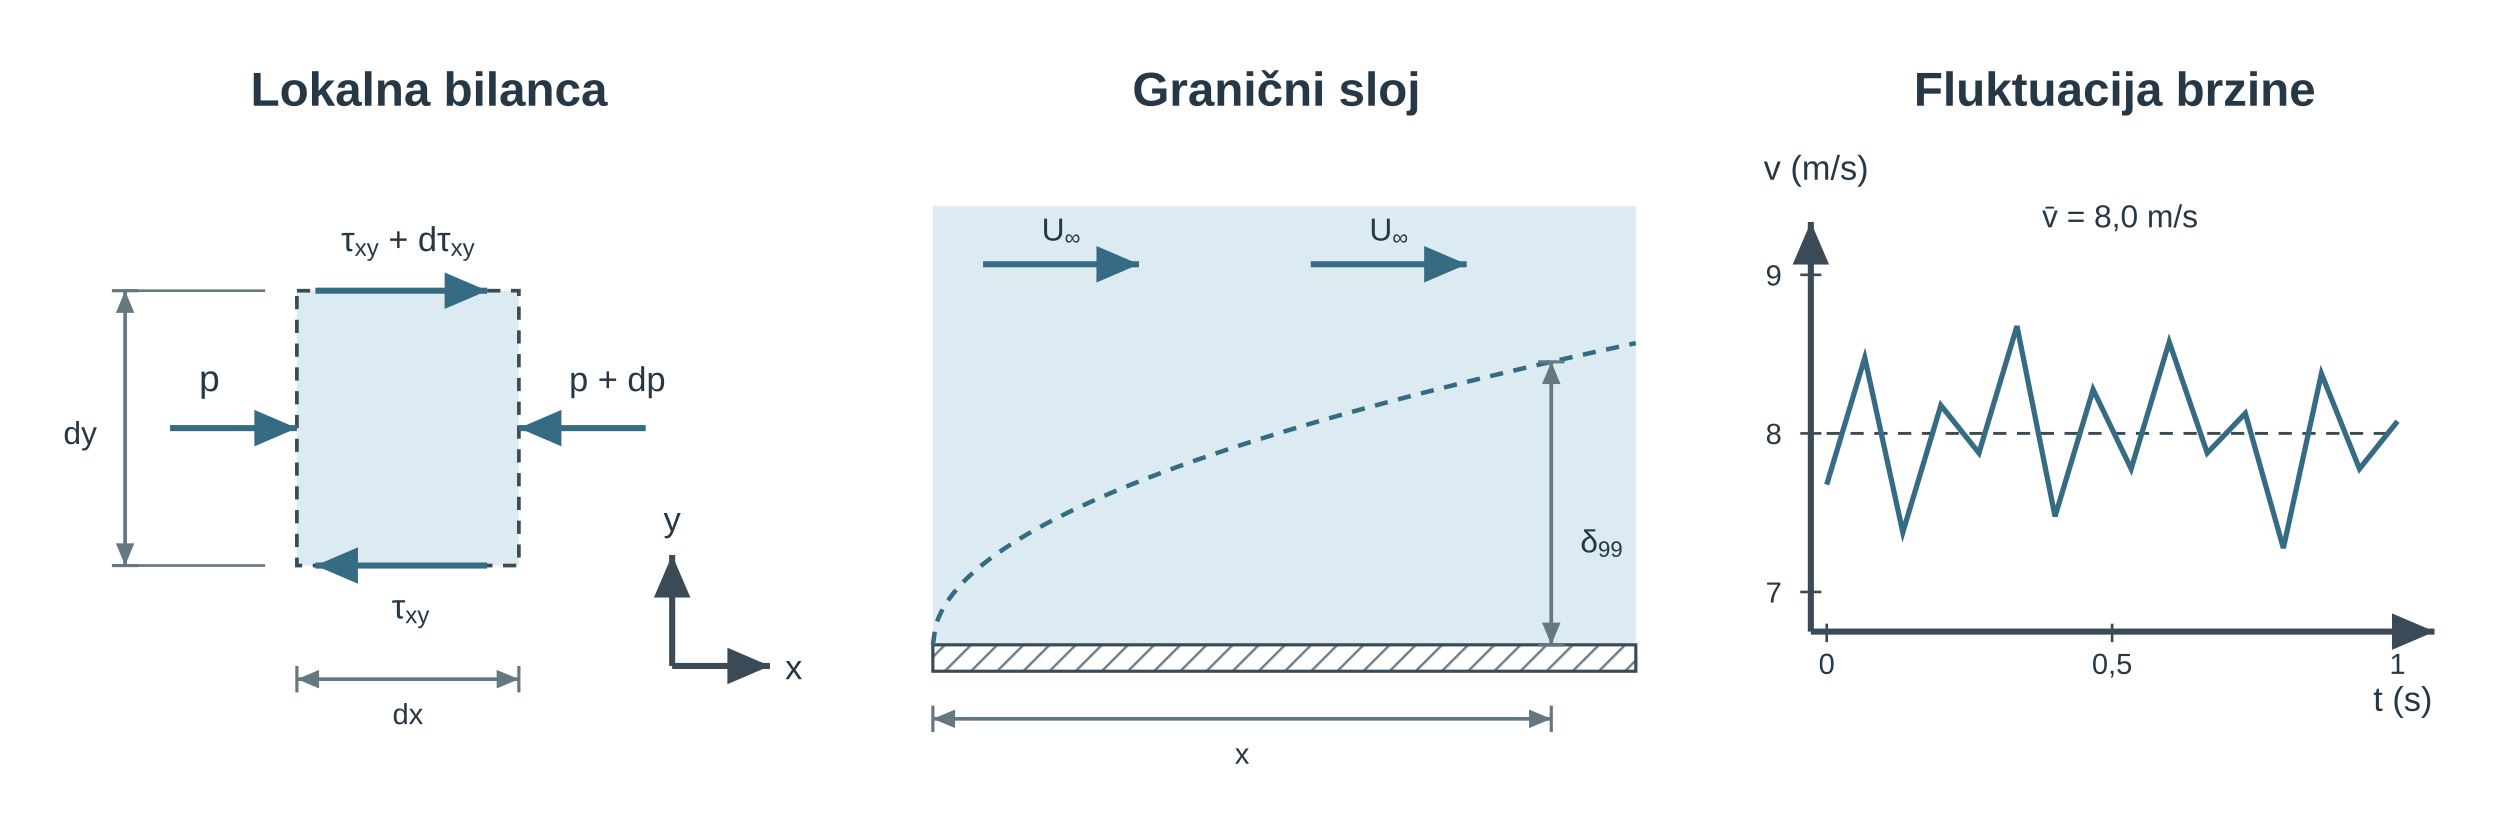
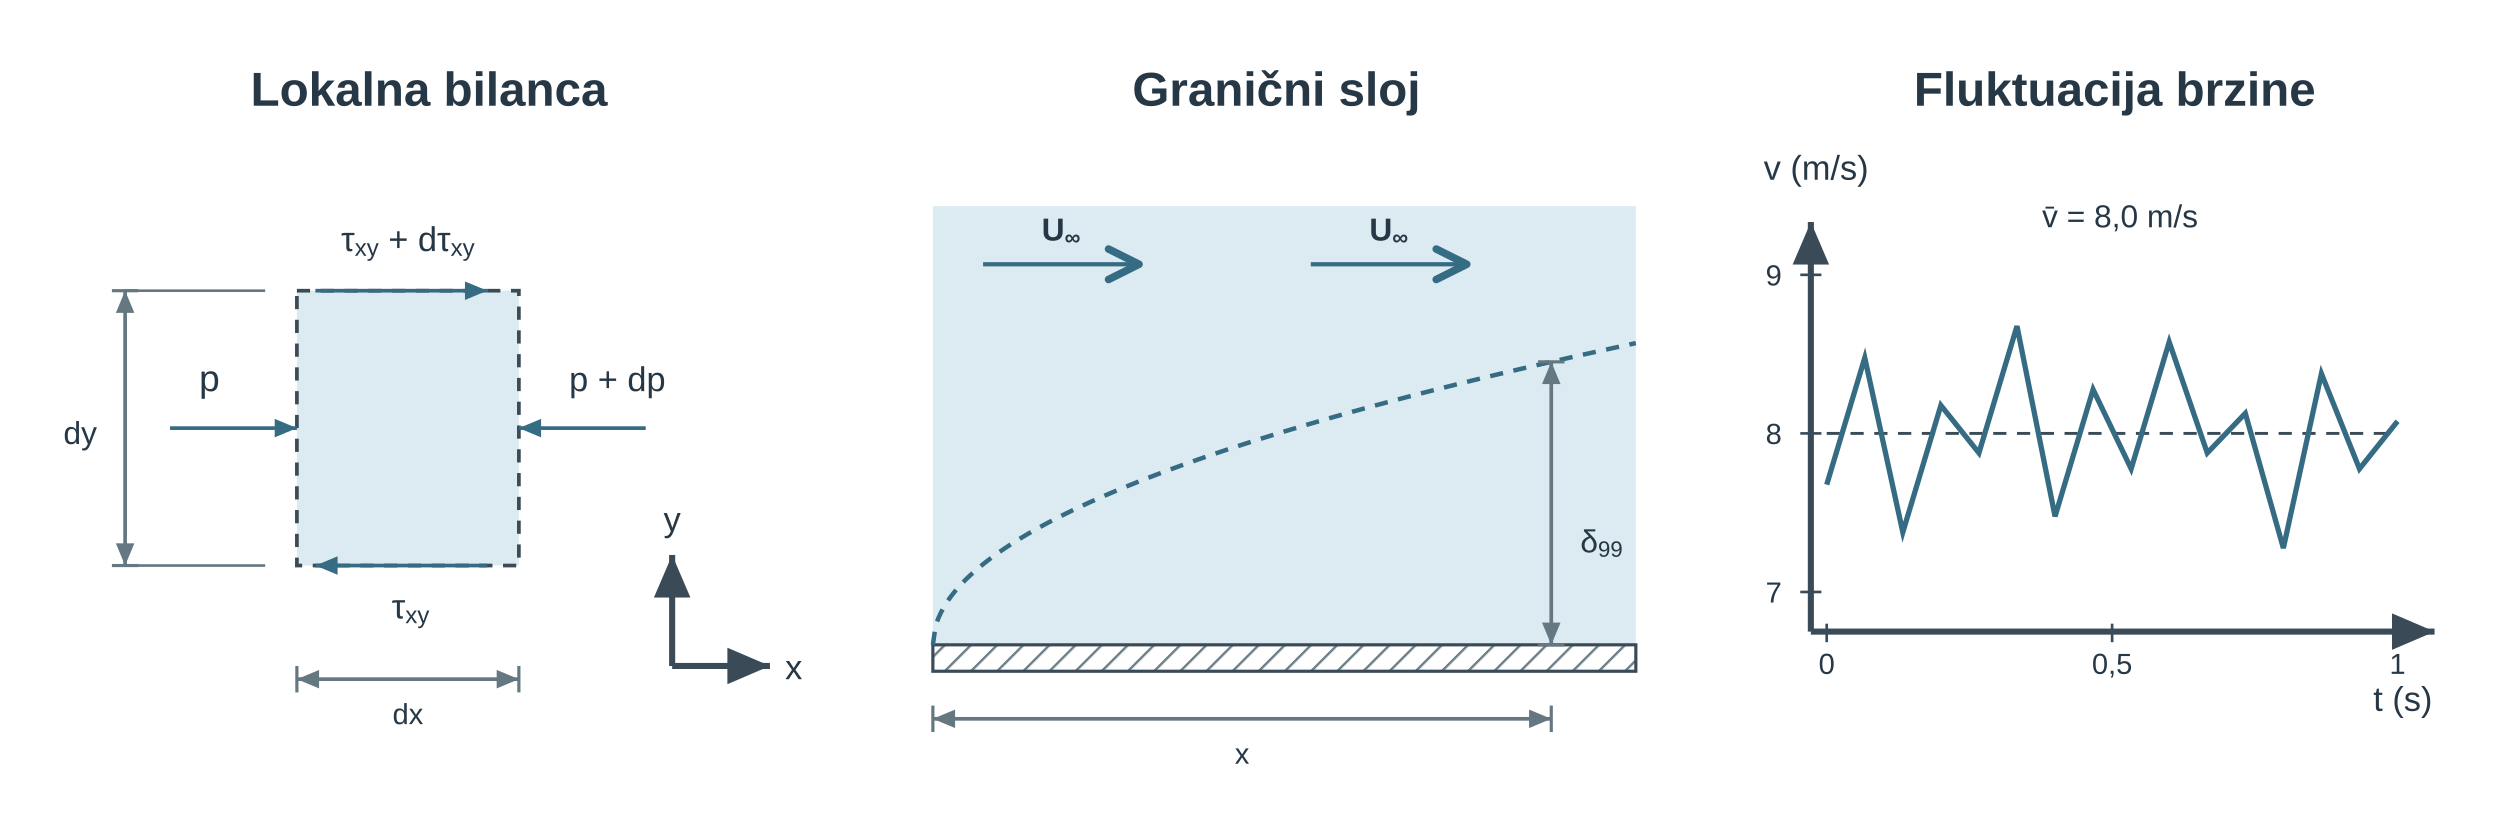
<svg xmlns="http://www.w3.org/2000/svg" viewBox="0 0 946 315" role="img" aria-labelledby="u12rt_title u12rt_desc" preserveAspectRatio="xMidYMid meet" style="display:block;width:100%;max-width:946px;height:auto;">
  <defs>
+     <marker id="u12rt_vopen" viewBox="0 0 10 10" refX="9" refY="5" markerWidth="9" markerHeight="9" orient="auto-start-reverse">
+       <path d="M1,1 L9,5 L1,9" fill="none" stroke="#356b83" stroke-width="2" stroke-linecap="round" stroke-linejoin="round" />
+     </marker>
+     <marker id="u12rt_phead" markerWidth="6" markerHeight="5" refX="6" refY="2.5" orient="auto">
+       <path d="M0 0 L6 2.5 L0 5 Z" fill="#356b83" />
+     </marker>
    <pattern id="u12rt_hatch" width="7" height="7" patternUnits="userSpaceOnUse" patternTransform="rotate(45)">
      <line x1="0" y1="0" x2="0" y2="7" stroke="#657781" stroke-width="1.8" />
    </pattern>
    <marker id="u12rt_v" markerWidth="7" markerHeight="6" refX="7" refY="3" orient="auto">
      <path d="M0 0 L7 3 L0 6 Z" fill="#356b83" />
    </marker>
    <marker id="u12rt_dim" markerWidth="6" markerHeight="5" refX="6" refY="2.5" orient="auto-start-reverse">
      <path d="M0 0 L6 2.5 L0 5 Z" fill="#657781" />
    </marker>
    <marker id="u12rt_dimSmall" markerWidth="3" markerHeight="3" refX="3" refY="1.5" orient="auto-start-reverse">
      <path d="M0 0 L3 1.5 L0 3 Z" fill="#356b83" />
    </marker>
    <marker id="u12rt_forceMarker" markerWidth="7" markerHeight="6" refX="7" refY="3" orient="auto">
      <path d="M0 0 L7 3 L0 6 Z" fill="#356b83" />
    </marker>
    <marker id="u12rt_pressureMarker" markerWidth="7" markerHeight="6" refX="7" refY="3" orient="auto">
      <path d="M0 0 L7 3 L0 6 Z" fill="#356b83" />
    </marker>
    <marker id="u12rt_reactionMarker" markerWidth="7" markerHeight="6" refX="7" refY="3" orient="auto">
      <path d="M0 0 L7 3 L0 6 Z" fill="#356b83" />
    </marker>
    <marker id="u12rt_axisMarker" markerWidth="7" markerHeight="6" refX="7" refY="3" orient="auto">
      <path d="M0 0 L7 3 L0 6 Z" fill="#3a4a56" />
    </marker>
  </defs>
  <g id="u12rt_title-scene-1" transform="translate(2.3438 4)">
    <g font-family="Arial, Liberation Sans, sans-serif" fill="#3a4a56">
      <text x="160" y="36" font-size="18" fill="#263746" text-anchor="middle" font-weight="700">Lokalna bilanca</text>
      <path id="u12rt_element" d="M110 106 H194 V210 H110 Z" fill="#dcebf1" stroke="#3a4a56" stroke-width="1.4" stroke-dasharray="5 4" />
-       <path id="u12rt_pressureLeft" d="M62 158 L110 158" fill="none" stroke="#356b83" stroke-width="2.3" marker-end="url(#u12rt_pressureMarker)" />
-       <path id="u12rt_pressureRight" d="M242 158 L194 158" fill="none" stroke="#356b83" stroke-width="2.3" marker-end="url(#u12rt_pressureMarker)" />
+       <path id="u12rt_pressureLeft" d="M62 158 L110 158" fill="none" stroke="#356b83" stroke-width="1.4" marker-end="url(#u12rt_phead)" data-mf1-vector="pressure" />
+       <path id="u12rt_pressureRight" d="M242 158 L194 158" fill="none" stroke="#356b83" stroke-width="1.4" marker-end="url(#u12rt_phead)" data-mf1-vector="pressure" />
      <text x="73" y="144" font-size="14" fill="#263746" text-anchor="start">p</text>
      <text x="213" y="144" font-size="13" fill="#263746" text-anchor="start">p + dp</text>
-       <path id="u12rt_shearTop" d="M117 106 L182 106" fill="none" stroke="#356b83" stroke-width="2.3" marker-end="url(#u12rt_forceMarker)" />
-       <path id="u12rt_shearBottom" d="M182 210 L117 210" fill="none" stroke="#356b83" stroke-width="2.3" marker-end="url(#u12rt_forceMarker)" />
+       <path id="u12rt_shearTop" d="M117 106 L182 106" fill="none" stroke="#356b83" stroke-width="1.4" marker-end="url(#u12rt_phead)" data-mf1-vector="pressure" />
+       <path id="u12rt_shearBottom" d="M182 210 L117 210" fill="none" stroke="#356b83" stroke-width="1.4" marker-end="url(#u12rt_phead)" data-mf1-vector="pressure" />
      <text x="152" y="91" font-size="13" fill="#263746" text-anchor="middle">τ<tspan baseline-shift="sub" font-size="0.7em">xy</tspan> + dτ<tspan baseline-shift="sub" font-size="0.7em">xy</tspan>
      </text>
      <text x="153" y="230" font-size="13" fill="#263746" text-anchor="middle">τ<tspan baseline-shift="sub" font-size="0.7em">xy</tspan>
      </text>
      <line x1="40" y1="106" x2="50" y2="106" stroke="#657781" stroke-width="1.2" />
      <line x1="40" y1="210" x2="50" y2="210" stroke="#657781" stroke-width="1.2" />
-       <path id="u12rt_dy" d="M45 106 L45 210" fill="none" stroke="#657781" stroke-width="1.4" marker-start="url(#u12rt_dim)" marker-end="url(#u12rt_dim)" />
+       <path id="u12rt_dy" d="M45 106 L45 210" fill="none" stroke="#657781" stroke-width="1.4" marker-start="url(#u12rt_dim)" marker-end="url(#u12rt_dim)" data-mf1-role="dimension" />
      <text x="28" y="164" font-size="12" fill="#263746" text-anchor="middle">dy</text>
      <line x1="45" y1="106" x2="98" y2="106" stroke="#657781" stroke-width="1" />
      <line x1="45" y1="210" x2="98" y2="210" stroke="#657781" stroke-width="1" />
      <line x1="110" y1="248" x2="110" y2="258" stroke="#657781" stroke-width="1.2" />
      <line x1="194" y1="248" x2="194" y2="258" stroke="#657781" stroke-width="1.2" />
-       <path id="u12rt_dx" d="M110 253 L194 253" fill="none" stroke="#657781" stroke-width="1.4" marker-start="url(#u12rt_dim)" marker-end="url(#u12rt_dim)" />
+       <path id="u12rt_dx" d="M110 253 L194 253" fill="none" stroke="#657781" stroke-width="1.4" marker-start="url(#u12rt_dim)" marker-end="url(#u12rt_dim)" data-mf1-role="dimension" />
      <text x="152.0" y="270" font-size="11" fill="#263746" text-anchor="middle">dx</text>
-       <path d="M252 248 L289 248" fill="none" stroke="#3a4a56" stroke-width="2.3" marker-end="url(#u12rt_axisMarker)" />
+       <path d="M252 248 L289 248" fill="none" stroke="#3a4a56" stroke-width="2.3" marker-end="url(#u12rt_axisMarker)" data-mf1-role="axis" />
      <text x="298" y="253" font-size="13" fill="#263746" text-anchor="middle">x</text>
-       <path d="M252 248 L252 206" fill="none" stroke="#3a4a56" stroke-width="2.3" marker-end="url(#u12rt_axisMarker)" />
+       <path d="M252 248 L252 206" fill="none" stroke="#3a4a56" stroke-width="2.3" marker-end="url(#u12rt_axisMarker)" data-mf1-role="axis" />
      <text x="252" y="197" font-size="13" fill="#263746" text-anchor="middle">y</text>
    </g>
  </g>
  <g id="u12rt_title-scene-2" transform="translate(3 4)">
    <g font-family="Arial, Liberation Sans, sans-serif" fill="#3a4a56">
      <text x="480" y="36" font-size="18" fill="#263746" text-anchor="middle" font-weight="700">Granični sloj</text>
      <rect id="u12rt_layerFluid" x="350" y="74" width="266" height="166" rx="0" fill="#dcebf1" stroke="none" stroke-width="1.2" />
      <rect id="u12rt_plate" x="350" y="240" width="266" height="10" rx="0" fill="url(#u12rt_hatch)" stroke="#3a4a56" stroke-width="1.2" />
      <path id="u12rt_deltaCurve" d="M350 240 L351 233 L352 230.101 L353 227.876 L354 226 L355 224.348 L356 222.854 L357 221.48 L358 220.201 L359 219 L360 217.864 L361 216.784 L362 215.751 L363 214.761 L364 213.808 L365 212.889 L366 212 L367 211.138 L368 210.302 L369 209.488 L370 208.695 L371 207.922 L372 207.167 L373 206.429 L374 205.707 L375 205 L376 204.307 L377 203.627 L378 202.959 L379 202.304 L380 201.659 L381 201.026 L382 200.402 L383 199.788 L384 199.183 L385 198.587 L386 198 L387 197.421 L388 196.849 L389 196.285 L390 195.728 L391 195.178 L392 194.635 L393 194.098 L394 193.567 L395 193.043 L396 192.524 L397 192.01 L398 191.503 L399 191 L400 190.503 L401 190.01 L402 189.522 L403 189.039 L404 188.561 L405 188.087 L406 187.617 L407 187.151 L408 186.69 L409 186.232 L410 185.778 L411 185.328 L412 184.882 L413 184.439 L414 184 L415 183.564 L416 183.132 L417 182.703 L418 182.277 L419 181.854 L420 181.434 L421 181.017 L422 180.603 L423 180.192 L424 179.784 L425 179.378 L426 178.975 L427 178.575 L428 178.178 L429 177.783 L430 177.39 L431 177 L432 176.612 L433 176.227 L434 175.844 L435 175.463 L436 175.085 L437 174.708 L438 174.334 L439 173.962 L440 173.592 L441 173.224 L442 172.858 L443 172.494 L444 172.132 L445 171.772 L446 171.414 L447 171.058 L448 170.704 L449 170.351 L450 170 L451 169.651 L452 169.303 L453 168.958 L454 168.614 L455 168.271 L456 167.931 L457 167.591 L458 167.254 L459 166.918 L460 166.583 L461 166.25 L462 165.919 L463 165.589 L464 165.26 L465 164.933 L466 164.608 L467 164.283 L468 163.961 L469 163.639 L470 163.319 L471 163 L472 162.682 L473 162.366 L474 162.051 L475 161.738 L476 161.425 L477 161.114 L478 160.804 L479 160.495 L480 160.188 L481 159.881 L482 159.576 L483 159.272 L484 158.969 L485 158.667 L486 158.367 L487 158.067 L488 157.769 L489 157.471 L490 157.175 L491 156.88 L492 156.585 L493 156.292 L494 156 L495 155.709 L496 155.419 L497 155.13 L498 154.841 L499 154.554 L500 154.268 L501 153.983 L502 153.698 L503 153.415 L504 153.132 L505 152.851 L506 152.57 L507 152.29 L508 152.011 L509 151.733 L510 151.456 L511 151.18 L512 150.905 L513 150.63 L514 150.356 L515 150.083 L516 149.811 L517 149.54 L518 149.27 L519 149 L520 148.731 L521 148.463 L522 148.196 L523 147.929 L524 147.664 L525 147.399 L526 147.135 L527 146.871 L528 146.608 L529 146.346 L530 146.085 L531 145.825 L532 145.565 L533 145.306 L534 145.047 L535 144.79 L536 144.533 L537 144.276 L538 144.021 L539 143.766 L540 143.512 L541 143.258 L542 143.005 L543 142.753 L544 142.501 L545 142.25 L546 142 L547 141.75 L548 141.501 L549 141.253 L550 141.005 L551 140.758 L552 140.511 L553 140.265 L554 140.02 L555 139.775 L556 139.531 L557 139.288 L558 139.045 L559 138.802 L560 138.56 L561 138.319 L562 138.078 L563 137.838 L564 137.599 L565 137.36 L566 137.121 L567 136.884 L568 136.646 L569 136.409 L570 136.173 L571 135.938 L572 135.702 L573 135.468 L574 135.234 L575 135 L576 134.767 L577 134.534 L578 134.302 L579 134.071 L580 133.84 L581 133.609 L582 133.379 L583 133.15 L584 132.921 L585 132.692 L586 132.464 L587 132.236 L588 132.009 L589 131.783 L590 131.556 L591 131.331 L592 131.106 L593 130.881 L594 130.657 L595 130.433 L596 130.209 L597 129.986 L598 129.764 L599 129.542 L600 129.32 L601 129.099 L602 128.878 L603 128.658 L604 128.438 L605 128.219 L606 128 L607 127.781 L608 127.563 L609 127.346 L610 127.128 L611 126.912 L612 126.695 L613 126.479 L614 126.263 L615 126.048 L616 125.833" fill="none" stroke="#356b83" stroke-width="1.7" stroke-dasharray="5 4" />
-       <path id="u12rt_externalVelocity1" d="M369 96 L428 96" fill="none" stroke="#356b83" stroke-width="2.3" marker-end="url(#u12rt_v)" />
-       <text x="398.5" y="87" font-size="12" fill="#263746" text-anchor="middle">U<tspan baseline-shift="sub" font-size="0.7em">∞</tspan>
+       <path id="u12rt_externalVelocity1" d="M369 96 L428 96" fill="none" stroke="#356b83" stroke-width="1.6" marker-end="url(#u12rt_vopen)" data-mf1-vector="velocity" />
+       <text x="398.5" y="87" font-size="12" fill="#263746" text-anchor="middle" font-weight="700">U<tspan baseline-shift="sub" font-size="0.7em">∞</tspan>
      </text>
-       <path id="u12rt_externalVelocity2" d="M493 96 L552 96" fill="none" stroke="#356b83" stroke-width="2.3" marker-end="url(#u12rt_v)" />
-       <text x="522.5" y="87" font-size="12" fill="#263746" text-anchor="middle">U<tspan baseline-shift="sub" font-size="0.7em">∞</tspan>
+       <path id="u12rt_externalVelocity2" d="M493 96 L552 96" fill="none" stroke="#356b83" stroke-width="1.6" marker-end="url(#u12rt_vopen)" data-mf1-vector="velocity" />
+       <text x="522.5" y="87" font-size="12" fill="#263746" text-anchor="middle" font-weight="700">U<tspan baseline-shift="sub" font-size="0.7em">∞</tspan>
      </text>
      <line x1="579" y1="132.921" x2="589" y2="132.921" stroke="#657781" stroke-width="1.2" />
      <line x1="579" y1="240" x2="589" y2="240" stroke="#657781" stroke-width="1.2" />
-       <path id="u12rt_delta" d="M584 132.921 L584 240" fill="none" stroke="#657781" stroke-width="1.4" marker-start="url(#u12rt_dim)" marker-end="url(#u12rt_dim)" />
+       <path id="u12rt_delta" d="M584 132.921 L584 240" fill="none" stroke="#657781" stroke-width="1.4" marker-start="url(#u12rt_dim)" marker-end="url(#u12rt_dim)" data-mf1-role="dimension" />
      <text x="595" y="205" font-size="12" fill="#263746" text-anchor="start">δ<tspan baseline-shift="sub" font-size="0.7em">99</tspan>
      </text>
      <line x1="350" y1="263" x2="350" y2="273" stroke="#657781" stroke-width="1.2" />
      <line x1="584" y1="263" x2="584" y2="273" stroke="#657781" stroke-width="1.2" />
-       <path id="u12rt_layerX" d="M350 268 L584 268" fill="none" stroke="#657781" stroke-width="1.4" marker-start="url(#u12rt_dim)" marker-end="url(#u12rt_dim)" />
+       <path id="u12rt_layerX" d="M350 268 L584 268" fill="none" stroke="#657781" stroke-width="1.4" marker-start="url(#u12rt_dim)" marker-end="url(#u12rt_dim)" data-mf1-role="dimension" />
      <text x="467.0" y="285" font-size="11" fill="#263746" text-anchor="middle">x</text>
    </g>
  </g>
  <g id="u12rt_title-scene-3" transform="translate(0.2266 4)">
    <g font-family="Arial, Liberation Sans, sans-serif" fill="#3a4a56">
      <text x="800" y="36" font-size="18" fill="#263746" text-anchor="middle" font-weight="700">Fluktuacija brzine</text>
-       <path d="M685 235 L921 235" fill="none" stroke="#3a4a56" stroke-width="2.3" marker-end="url(#u12rt_axisMarker)" />
+       <path d="M685 235 L921 235" fill="none" stroke="#3a4a56" stroke-width="2.3" marker-end="url(#u12rt_axisMarker)" data-mf1-role="axis" />
      <text x="909" y="265" font-size="13" fill="#263746" text-anchor="middle">t (s)</text>
-       <path d="M685 235 L685 80" fill="none" stroke="#3a4a56" stroke-width="2.3" marker-end="url(#u12rt_axisMarker)" />
+       <path d="M685 235 L685 80" fill="none" stroke="#3a4a56" stroke-width="2.3" marker-end="url(#u12rt_axisMarker)" data-mf1-role="axis" />
      <text x="687" y="64" font-size="13" fill="#263746" text-anchor="middle">v (m/s)</text>
      <line x1="681" y1="220" x2="689" y2="220" stroke="#3a4a56" stroke-width="1" />
      <text x="674" y="224" font-size="11" fill="#263746" text-anchor="end">7</text>
      <line x1="681" y1="160" x2="689" y2="160" stroke="#3a4a56" stroke-width="1" />
      <text x="674" y="164" font-size="11" fill="#263746" text-anchor="end">8</text>
      <line x1="681" y1="100" x2="689" y2="100" stroke="#3a4a56" stroke-width="1" />
      <text x="674" y="104" font-size="11" fill="#263746" text-anchor="end">9</text>
      <line x1="691" y1="232" x2="691" y2="239" stroke="#3a4a56" stroke-width="1" />
      <text x="691" y="251" font-size="11" fill="#263746" text-anchor="middle">0</text>
      <line x1="799.0" y1="232" x2="799.0" y2="239" stroke="#3a4a56" stroke-width="1" />
      <text x="799.0" y="251" font-size="11" fill="#263746" text-anchor="middle">0,5</text>
      <line x1="907" y1="232" x2="907" y2="239" stroke="#3a4a56" stroke-width="1" />
      <text x="907" y="251" font-size="11" fill="#263746" text-anchor="middle">1</text>
      <line id="u12rt_signalMean" x1="691" y1="160" x2="907" y2="160" stroke="#3a4a56" stroke-width="1.1" stroke-dasharray="5 4" />
      <path id="u12rt_signal" d="M691 179.4 L705.4 131.4 L719.8 197.4 L734.2 149.4 L748.6 167.4 L763 119.4 L777.4 191.4 L791.8 143.4 L806.2 173.4 L820.6 125.4 L835 167.4 L849.4 152.4 L863.8 203.4 L878.2 137.4 L892.6 173.4 L907 155.4" fill="none" stroke="#356b83" stroke-width="2.0" />
      <text x="802" y="82" font-size="12" fill="#263746" text-anchor="middle">v̄ = 8,0 m/s</text>
    </g>
  </g>
</svg>
